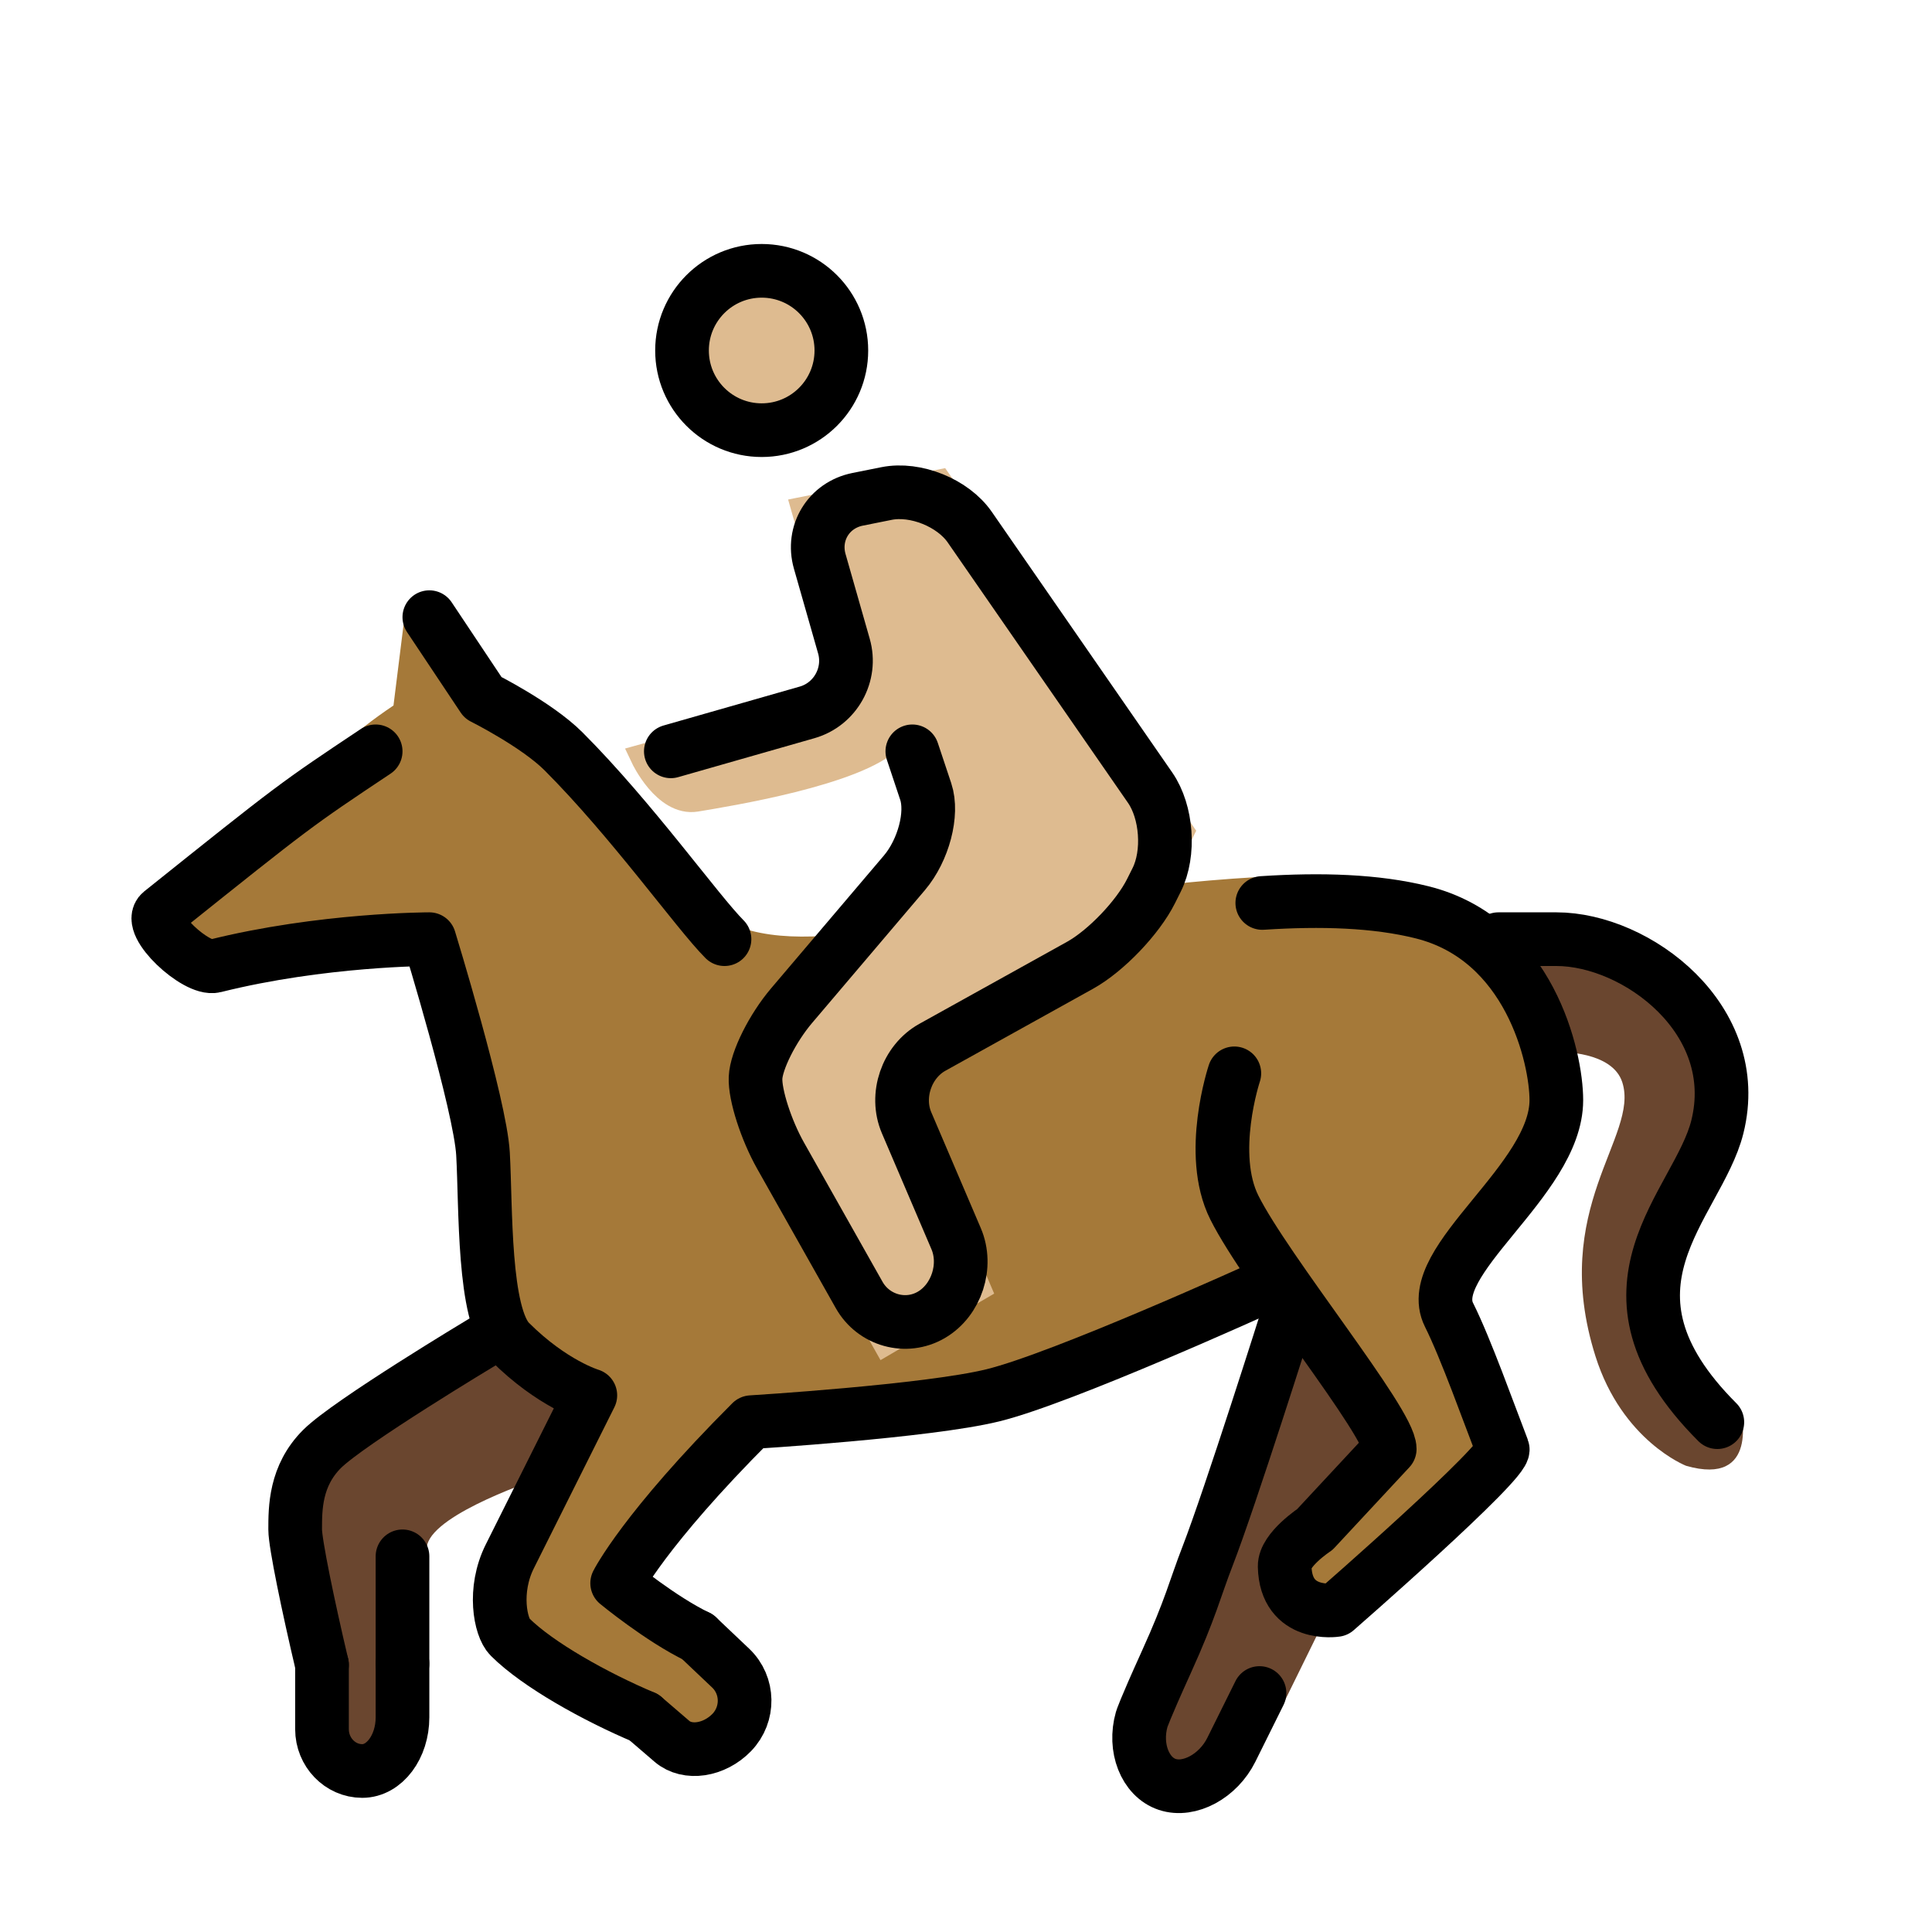
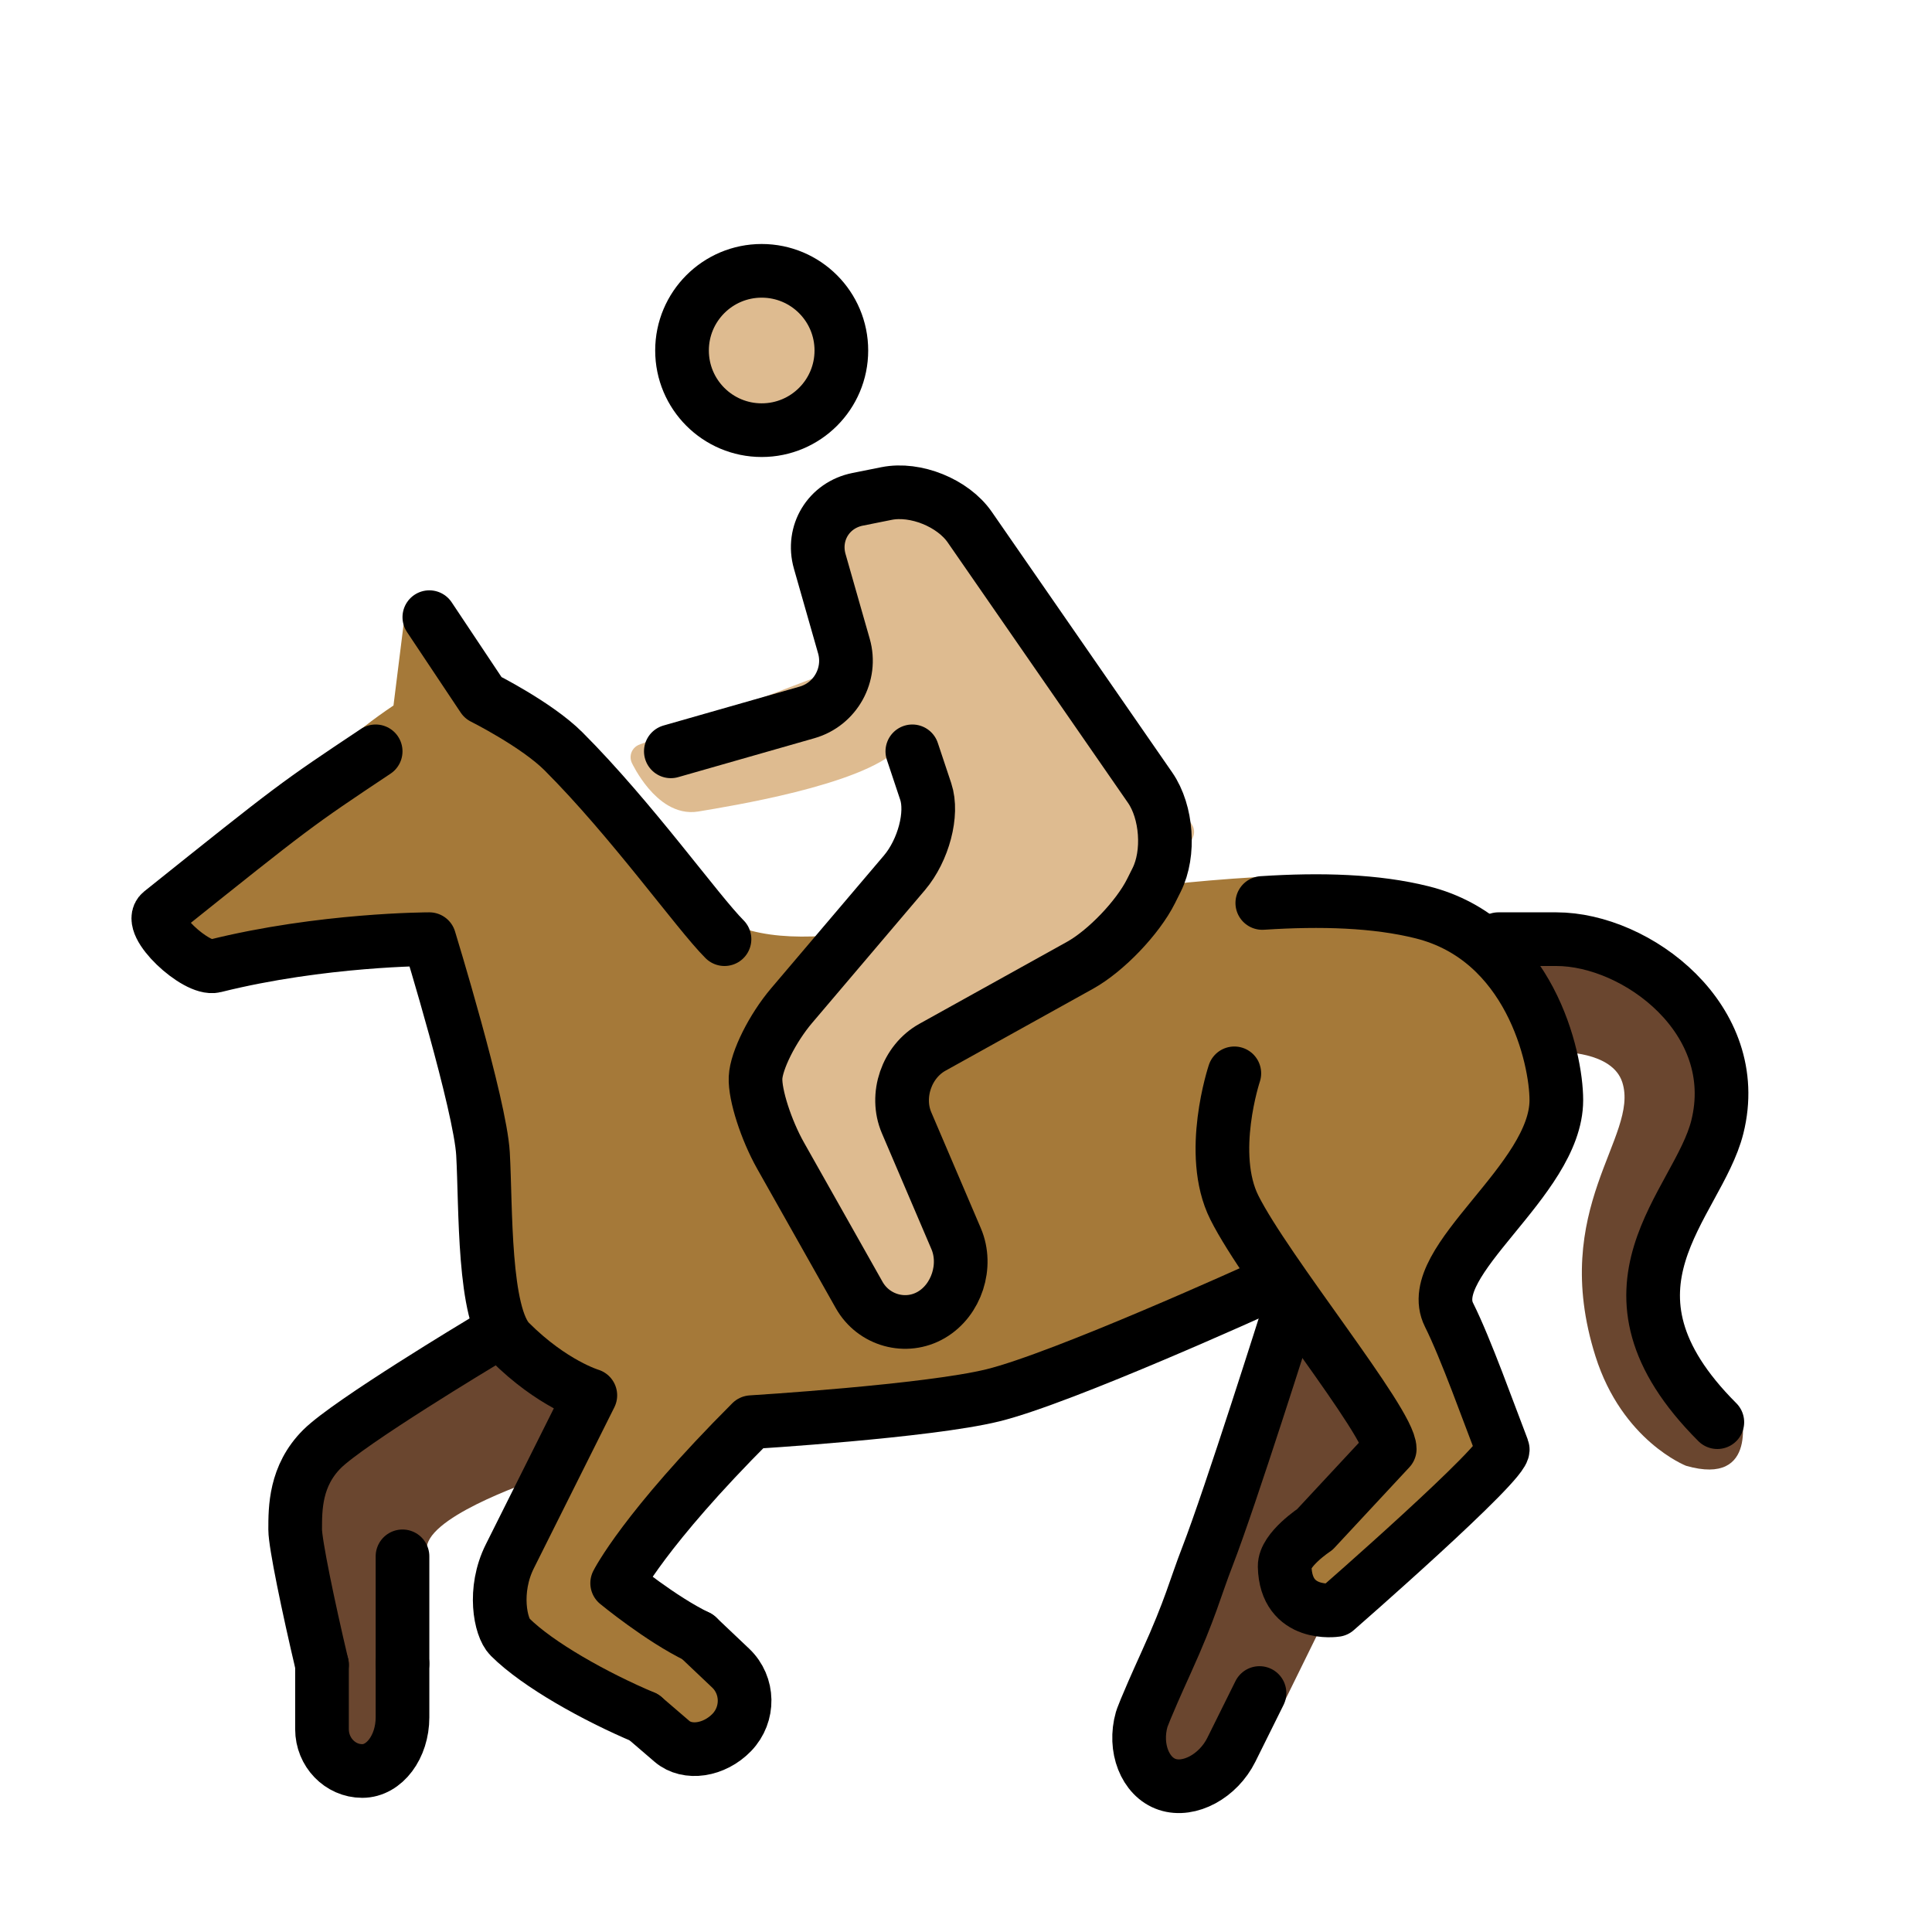
<svg xmlns="http://www.w3.org/2000/svg" id="emoji" viewBox="0 0 72 72">
  <g id="color">
    <path fill="#A57939" d="M54,49c-1-2,4-5,4-8c0-1.601-1-6-5-7c-1.725-0.432-3.981-1.442-6.166-1.313 C37.312,33.25,31.625,35.625,28,34.688c-0.969-0.25-8.812-8-9.375-8.688l-3.5-3.406l-0.461,3.698 C11.497,28.416,11,30,6,34c-0.553,0.442,1.315,2.172,2,2c4-1,8-1,8-1s1.897,6.183,2,8c0.113,1.997,0,6,1,7 c1.581,1.581,3,2,3,2s-2,4-3,6c-0.633,1.265-0.353,2.647,0,3c2,2,8,4,8,4l1-3c0,0-5-2-5-3c0-1.129,4-4,5-6 c0,0,6.56-0.402,9-1c1.69-0.414,7.038-2.797,10.613-4.432c1.781,2.58,4.178,5.71,4.178,6.432l-4,5l2,1c0,0,5-4,6-5 c0.353-0.353,0.191-1.538,0-2C55.25,51.693,54.633,50.265,54,49z" stroke="none" />
    <path fill="#6A462F" d="M48,49c0,0-2.143,6.789-3,9c-0.891,2.296-2,8-2,8l4.167-1.167l2.417-4.917l-1.25-0.166v-2.584 l2.916-3.041" stroke="none" />
    <path fill="#6A462F" d="M56,35c0,0-1,0,2,0s7,3,6,7c-0.728,2.91-4.126,5.583,0.874,10.583c0,0,0.709,2.834-2.041,2.042 c0,0-2.379-0.927-3.375-4.083c-1.75-5.542,1.651-8.183,1-10.209c-0.375-1.166-2.334-1.125-2.334-1.125" stroke="none" />
    <path fill="#6A462F" d="M21.281,52.125l-1.094,2.938c-0.625,0.219-4.422,1.535-4.281,2.719C16.125,59.625,15,65,15,65l-2,1 c0,0-2-8-2-9c0-0.79,0-2,1-3s6-4,6-4" stroke="none" />
  </g>
  <g id="hair" />
  <g id="skin">
    <path fill="#debb90" d="M46,44" stroke="#debb90" />
    <path fill="#debb90" d="M48,48" stroke="#debb90" />
    <circle fill="#debb90" cx="28.386" cy="13.062" r="2.969" stroke="#debb90" />
-     <path fill="#debb90" d="M34,28l1,3l-6.795,8l-0.097,2.326L33,50l3.417-2L33,40l9-5l2-4l-9-13l-5,1l2,7l-8,2.219 c0,0,0.812,1.719,1.938,1.531s6-0.969,7.25-2.25" stroke="#debb90" />
+     <path fill="#debb90" stroke="#debb90" stroke-linecap="round" stroke-linejoin="round" d="M34,28l1,3l-6.795,8l-0.097,2.326l4.477,7.939l3.131-1.649l-2.138-7.938L42,35l2-4l-8.527-12.316l-4.757,0.808l0.638,5.92L24,28.219c0,0,0.812,1.719,1.938,1.531s6-0.969,7.25-2.25L34,28z" />
  </g>
  <g id="skin-shadow" />
  <g id="line">
    <circle fill="none" stroke="#000000" stroke-width="2" stroke-miterlimit="10" cx="28.386" cy="13.062" r="2.969" />
    <path fill="none" stroke="#000000" stroke-width="2" stroke-linecap="round" stroke-linejoin="round" stroke-miterlimit="10" d="M25,28l5.077-1.451c1.058-0.302,1.676-1.415,1.373-2.472l-0.9-3.154c-0.303-1.058,0.333-2.099,1.411-2.315 l1.078-0.216c1.078-0.216,2.474,0.348,3.1,1.252l6.723,9.711c0.626,0.904,0.736,2.449,0.244,3.434l-0.211,0.422 c-0.492,0.984-1.682,2.227-2.643,2.761l-5.504,3.057c-0.961,0.534-1.395,1.8-0.963,2.811l1.847,4.322 c0.432,1.011,0.017,2.289-0.923,2.839c-0.94,0.55-2.151,0.216-2.691-0.742l-2.927-5.189 c-0.54-0.958-0.961-2.266-0.934-2.905c0.027-0.64,0.632-1.849,1.344-2.688l4.205-4.951 C34.417,31.686,34.775,30.325,34.5,29.5C34.225,28.675,34,28,34,28" />
    <path fill="none" stroke="#000000" stroke-width="2" stroke-linecap="round" stroke-linejoin="round" stroke-miterlimit="10" d="M46,44" />
    <path fill="none" stroke="#000000" stroke-width="2" stroke-linecap="round" stroke-linejoin="round" stroke-miterlimit="10" d="M48,48" />
    <path fill="none" stroke="#000000" stroke-width="2" stroke-linecap="round" stroke-linejoin="round" stroke-miterlimit="10" d="M27,35c-1-1-3.451-4.45-6-7c-1-1-3-2-3-2l-2-3" />
    <path fill="none" stroke="#000000" stroke-width="2" stroke-linecap="round" stroke-linejoin="round" stroke-miterlimit="10" d="M46,40c0,0-1,3,0,5c1.188,2.377,5.791,8,5.791,9L49,57c0,0-1.138,0.748-1.124,1.376C47.917,60.293,49.791,60,49.791,60 s6.378-5.564,6.209-6c-0.511-1.319-1.367-3.735-2-5c-1-2,4-5,4-8c0-1.601-1-6-5-7 c-1.725-0.432-3.773-0.491-5.958-0.349" />
    <path fill="none" stroke="#000000" stroke-width="2" stroke-linecap="round" stroke-linejoin="round" stroke-miterlimit="10" d="M24,64c-1.8-0.76-3.957-1.957-5-3c-0.353-0.353-0.633-1.735,0-3c1-2,3-6,3-6s-1.419-0.419-3-2c-1-1-0.887-5.003-1-7 c-0.102-1.817-2-8-2-8s-4,0-8,1c-0.685,0.172-2.553-1.558-2-2c5-4,5-4,8-6" />
    <path fill="none" stroke="#000000" stroke-width="2" stroke-linecap="round" stroke-linejoin="round" stroke-miterlimit="10" d="M26,61c0,0,0.553,0.525,1.23,1.166c0.676,0.642,0.694,1.72,0.042,2.397c-0.654,0.676-1.656,0.825-2.229,0.333 C24.469,64.403,24,64,24,64" />
    <path fill="none" stroke="#000000" stroke-width="2" stroke-linecap="round" stroke-linejoin="round" stroke-miterlimit="10" d="M47,48c0,0-7.385,3.359-10,4c-2.44,0.598-9,1-9,1c-4,4-5,6-5,6s1.629,1.342,3,2" />
    <path fill="none" stroke="#000000" stroke-width="2" stroke-linecap="round" stroke-linejoin="round" stroke-miterlimit="10" d="M48,49c0,0-2.143,6.789-3,9c-0.471,1.213-0.618,1.922-1.542,3.958c-0.824,1.816-0.91,2.118-0.91,2.118 C42.246,65.135,42.675,66.225,43.5,66.5c0.825,0.275,1.9-0.307,2.389-1.292l1.049-2.114" />
    <path fill="none" stroke="#000000" stroke-width="2" stroke-linecap="round" stroke-linejoin="round" stroke-miterlimit="10" d="M15,62v2c0,1.1-0.675,2-1.5,2c-0.825,0-1.5-0.7-1.5-1.557c0,0,0,0,0-2.401" />
    <path fill="none" stroke="#000000" stroke-width="2" stroke-linecap="round" stroke-linejoin="round" stroke-miterlimit="10" d="M18,50c0,0-5,3-6,4s-1,2.21-1,3c0,0.518,0.483,2.853,1,5.042" />
    <path fill="none" stroke="#000000" stroke-width="2" stroke-linecap="round" stroke-linejoin="round" stroke-miterlimit="10" d="M56,35c0,0-1,0,2,0s7,3,6,7c-0.728,2.91-5,6,0,11" />
    <line fill="none" stroke="#000000" stroke-width="2" stroke-linecap="round" stroke-linejoin="round" stroke-miterlimit="10" x1="15" y1="58" x2="15" y2="62" />
  </g>
</svg>
